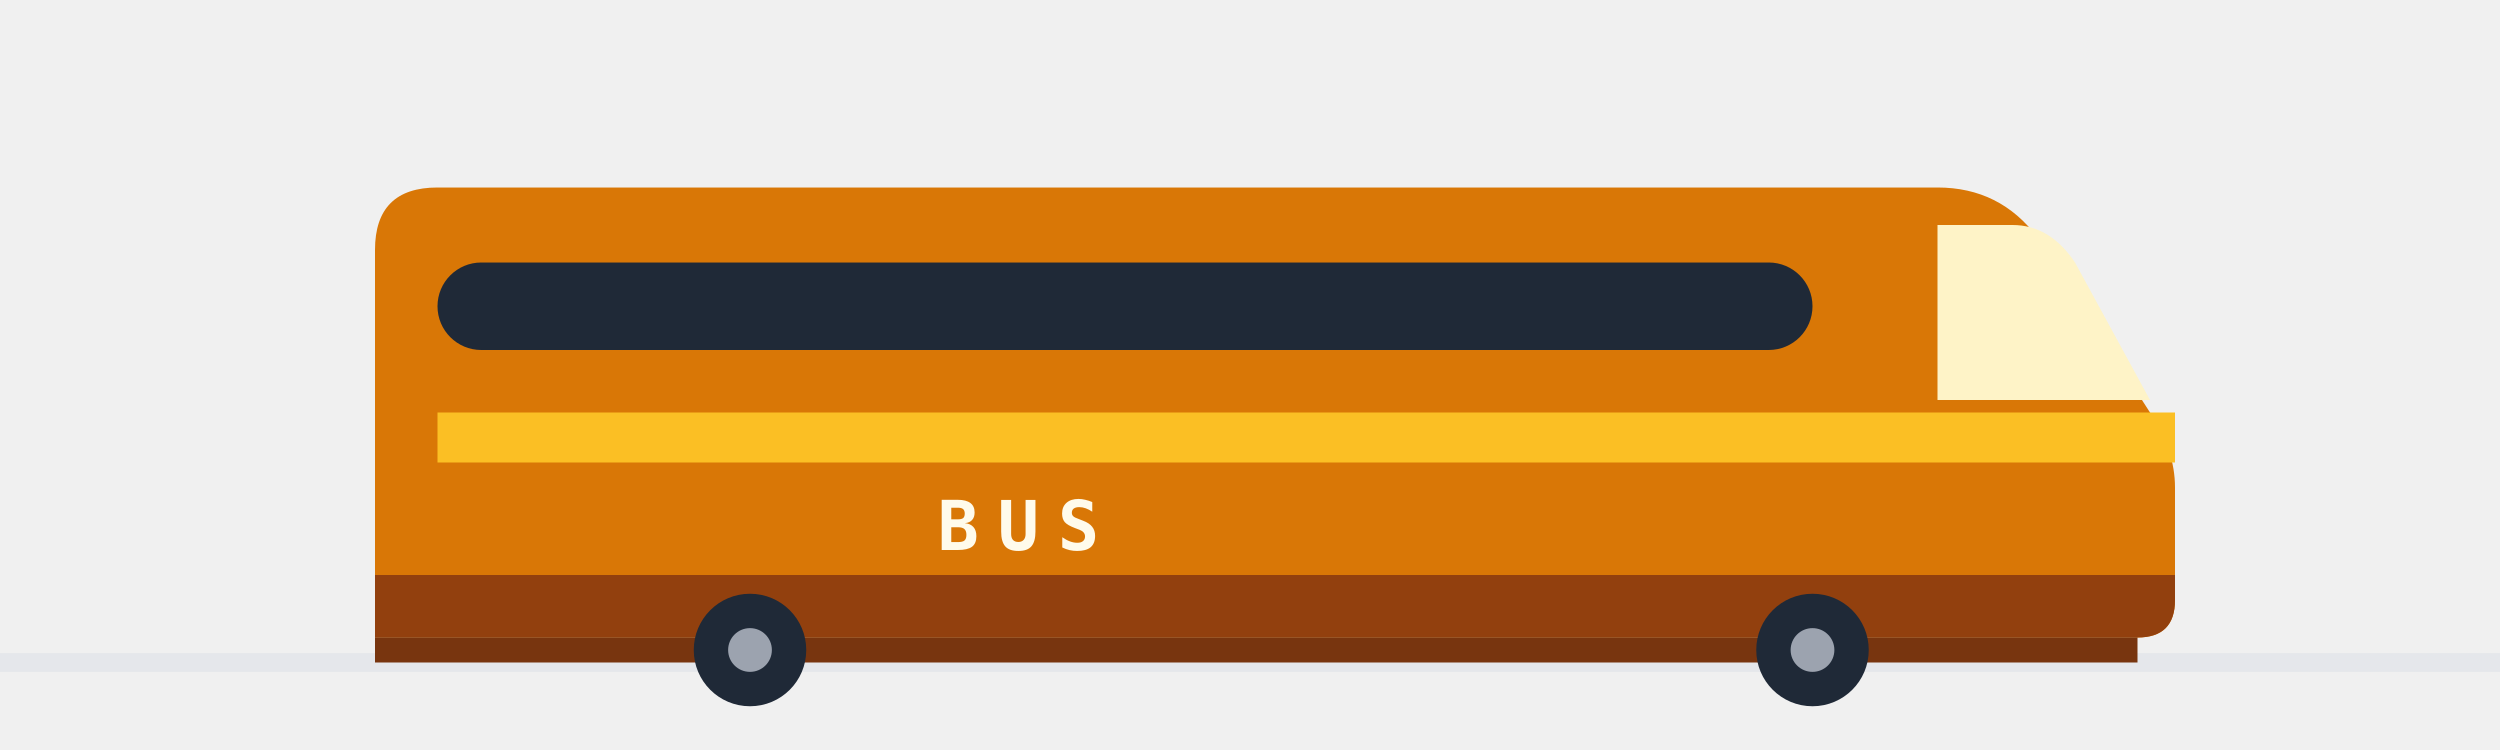
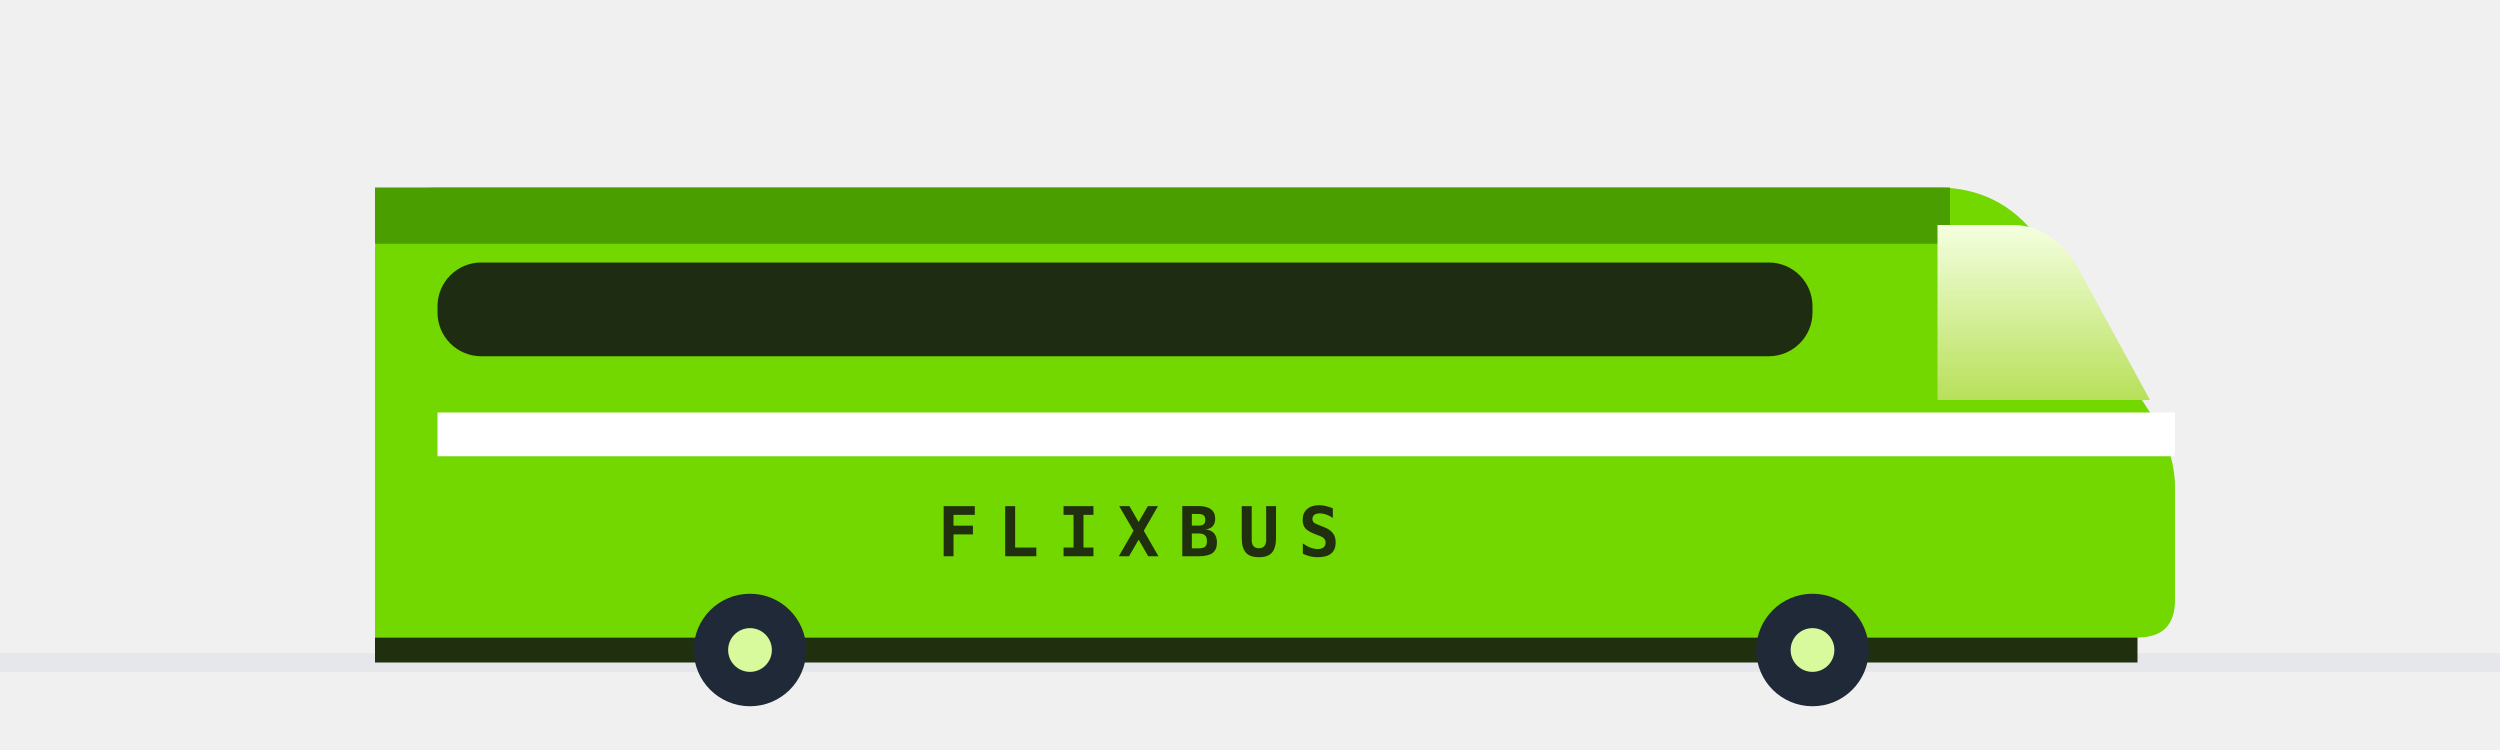
- <svg xmlns="http://www.w3.org/2000/svg" viewBox="0 0 400 120" role="img" aria-label="Coach">
+ <svg xmlns="http://www.w3.org/2000/svg" viewBox="0 0 400 120" role="img" aria-label="FlixBus coach">
+   <defs>
+     <linearGradient id="buw" x1="0" y1="0" x2="0" y2="1">
+       <stop offset="0" stop-color="#f4ffe0" />
+       <stop offset="1" stop-color="#b8e05a" />
+     </linearGradient>
+   </defs>
  <line x1="0" y1="106" x2="400" y2="106" stroke="#e5e7eb" stroke-width="3" />
-   <path d="M60,102 L60,40 Q60,30 70,30 L310,30 Q320,30 326,38 L344,66 Q348,72 348,78 L348,96 Q348,102 342,102 Z" fill="#d97706" />
-   <path d="M60,102 L60,92 L348,92 L348,96 Q348,102 342,102 Z" fill="#92400e" />
-   <path d="M310,36 L322,36 Q328,36 332,42 L344,64 L310,64 Z" fill="#fef3c7" />
-   <rect x="70" y="42" width="220" height="14" rx="7" fill="#1f2937" />
-   <rect x="70" y="66" width="278" height="8" fill="#fbbf24" />
-   <text x="150" y="88" font-family="monospace" font-size="11" font-weight="bold" fill="#fffbeb" letter-spacing="3">BUS</text>
-   <rect x="60" y="102" width="282" height="4" fill="#78350f" />
+   <path d="M60,102 L60,40 Q60,30 70,30 L310,30 Q320,30 326,38 L344,66 Q348,72 348,78 L348,96 Q348,102 342,102 Z" fill="#73d700" />
+   <rect x="60" y="30" width="252" height="9" fill="#4a9e00" />
+   <path d="M310,36 L322,36 Q328,36 332,42 L344,64 L310,64 Z" fill="url(#buw)" />
+   <rect x="70" y="42" width="220" height="15" rx="7" fill="#1e2d12" />
+   <rect x="70" y="66" width="278" height="7" fill="#ffffff" />
+   <text x="150" y="89" font-family="monospace" font-size="11" font-weight="bold" fill="#20300f" letter-spacing="3">FLIXBUS</text>
+   <rect x="60" y="102" width="282" height="4" fill="#20300f" />
  <g fill="#1f2937">
    <circle cx="120" cy="104" r="9" />
    <circle cx="290" cy="104" r="9" />
  </g>
-   <g fill="#9ca3af">
+   <g fill="#d9f99d">
    <circle cx="120" cy="104" r="3.5" />
    <circle cx="290" cy="104" r="3.5" />
  </g>
</svg>
